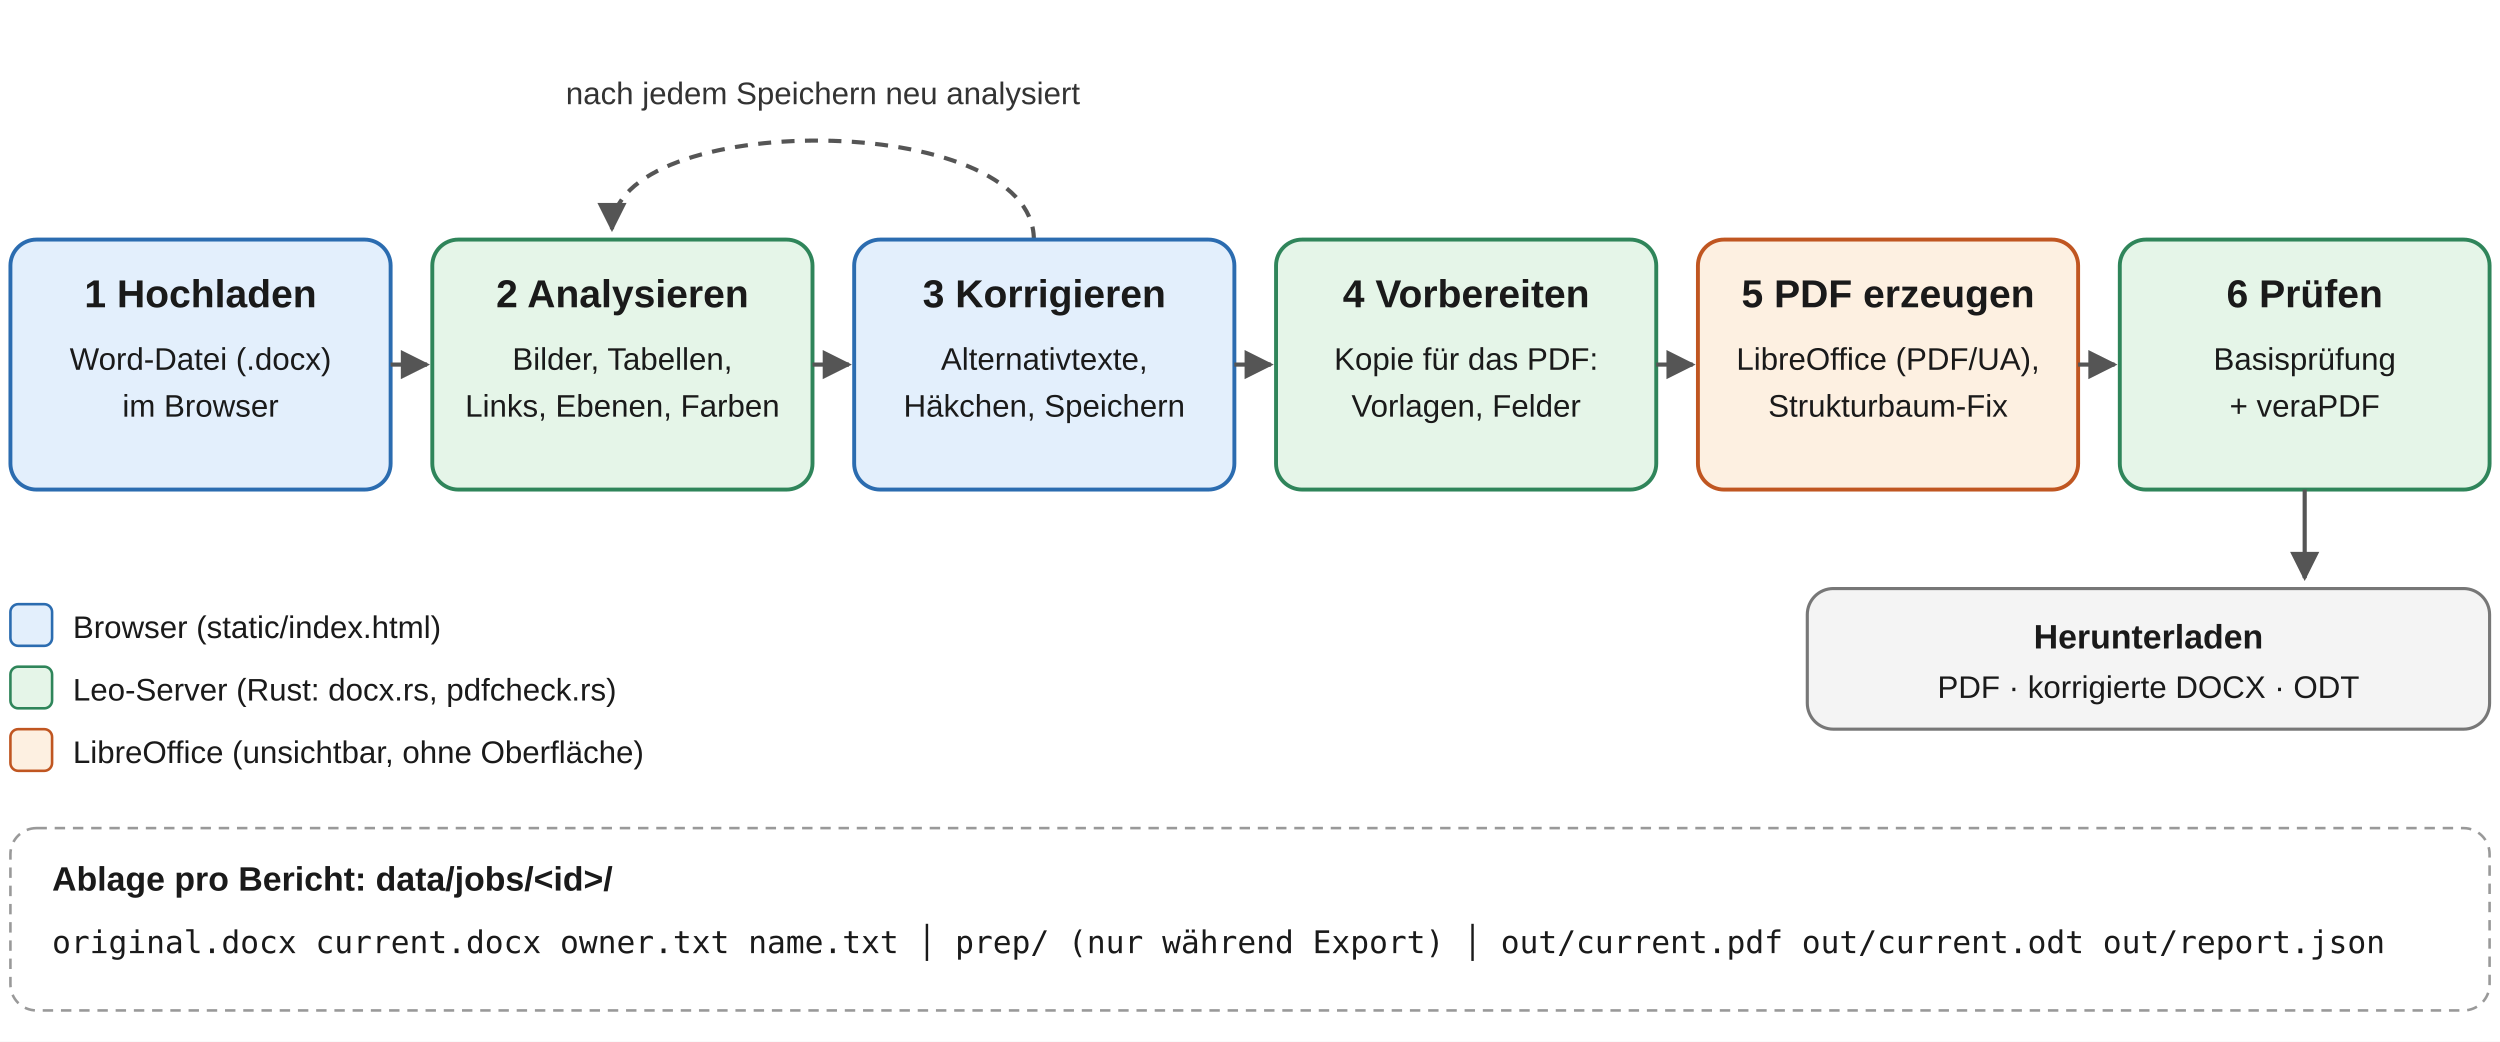
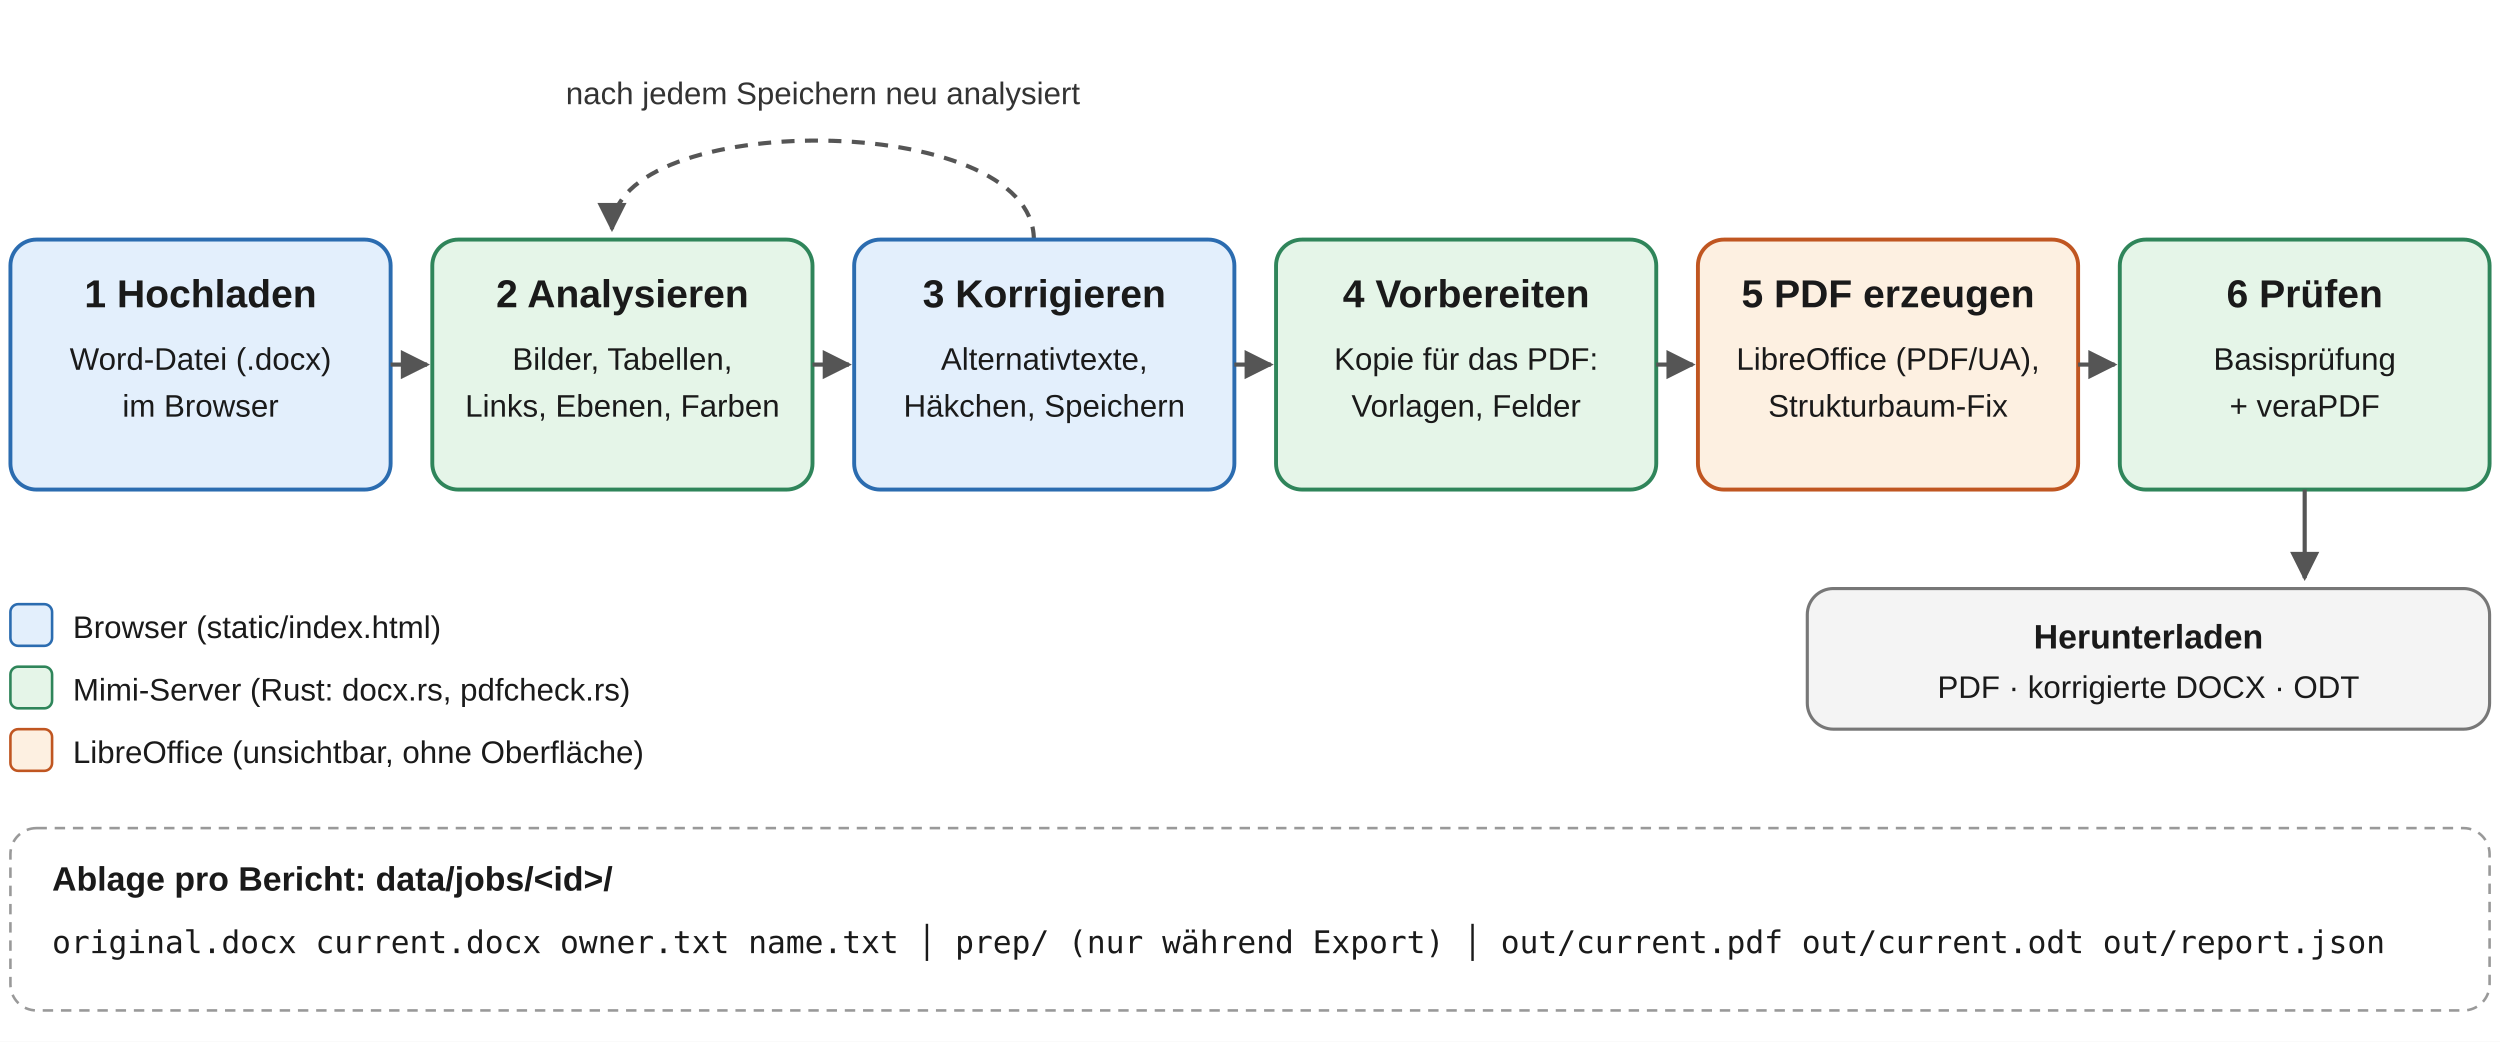
<svg xmlns="http://www.w3.org/2000/svg" viewBox="0 0 960 400" width="960" height="400" font-family="'Segoe UI', 'Helvetica Neue', Arial, sans-serif" role="img" aria-labelledby="t d">
  <defs>
    <marker id="a" viewBox="0 0 10 10" refX="9" refY="5" markerWidth="7" markerHeight="7" orient="auto-start-reverse">
      <path d="M0,0 L10,5 L0,10 z" fill="#555" />
    </marker>
  </defs>
  <rect width="960" height="400" fill="#ffffff" />
  <path d="M 397 92 C 397 42, 235 42, 235 88" fill="none" stroke="#555" stroke-width="1.6" stroke-dasharray="5 4" marker-end="url(#a)" />
  <text x="316" y="40" font-size="12" fill="#333" text-anchor="middle">nach jedem Speichern neu analysiert</text>
  <g font-size="12" fill="#1a1a1a">
    <rect x="4" y="92" width="146" height="96" rx="10" fill="#e3effc" stroke="#2b6cb0" stroke-width="1.5" />
    <text x="77" y="118" font-size="15" font-weight="700" text-anchor="middle">1 Hochladen</text>
    <text x="77" y="142" text-anchor="middle">Word-Datei (.docx)</text>
    <text x="77" y="160" text-anchor="middle">im Browser</text>
    <rect x="166" y="92" width="146" height="96" rx="10" fill="#e5f5e8" stroke="#2f855a" stroke-width="1.5" />
    <text x="239" y="118" font-size="15" font-weight="700" text-anchor="middle">2 Analysieren</text>
    <text x="239" y="142" text-anchor="middle">Bilder, Tabellen,</text>
    <text x="239" y="160" text-anchor="middle">Links, Ebenen, Farben</text>
    <rect x="328" y="92" width="146" height="96" rx="10" fill="#e3effc" stroke="#2b6cb0" stroke-width="1.5" />
    <text x="401" y="118" font-size="15" font-weight="700" text-anchor="middle">3 Korrigieren</text>
    <text x="401" y="142" text-anchor="middle">Alternativtexte,</text>
    <text x="401" y="160" text-anchor="middle">Häkchen, Speichern</text>
    <rect x="490" y="92" width="146" height="96" rx="10" fill="#e5f5e8" stroke="#2f855a" stroke-width="1.5" />
    <text x="563" y="118" font-size="15" font-weight="700" text-anchor="middle">4 Vorbereiten</text>
    <text x="563" y="142" text-anchor="middle">Kopie für das PDF:</text>
    <text x="563" y="160" text-anchor="middle">Vorlagen, Felder</text>
    <rect x="652" y="92" width="146" height="96" rx="10" fill="#fdf0e1" stroke="#c05621" stroke-width="1.5" />
    <text x="725" y="118" font-size="15" font-weight="700" text-anchor="middle">5 PDF erzeugen</text>
    <text x="725" y="142" text-anchor="middle">LibreOffice (PDF/UA),</text>
    <text x="725" y="160" text-anchor="middle">Strukturbaum-Fix</text>
    <rect x="814" y="92" width="142" height="96" rx="10" fill="#e5f5e8" stroke="#2f855a" stroke-width="1.5" />
    <text x="885" y="118" font-size="15" font-weight="700" text-anchor="middle">6 Prüfen</text>
    <text x="885" y="142" text-anchor="middle">Basisprüfung</text>
    <text x="885" y="160" text-anchor="middle">+ veraPDF</text>
  </g>
  <g stroke="#555" stroke-width="1.6" marker-end="url(#a)">
    <line x1="150" y1="140" x2="164" y2="140" />
    <line x1="312" y1="140" x2="326" y2="140" />
    <line x1="474" y1="140" x2="488" y2="140" />
    <line x1="636" y1="140" x2="650" y2="140" />
    <line x1="798" y1="140" x2="812" y2="140" />
  </g>
  <path d="M 885 188 L 885 222" stroke="#555" stroke-width="1.6" marker-end="url(#a)" />
  <rect x="694" y="226" width="262" height="54" rx="10" fill="#f4f4f4" stroke="#777" stroke-width="1.2" />
  <text x="825" y="249" font-size="13" font-weight="700" text-anchor="middle" fill="#1a1a1a">Herunterladen</text>
  <text x="825" y="268" font-size="12" text-anchor="middle" fill="#1a1a1a">PDF · korrigierte DOCX · ODT</text>
  <g font-size="12" fill="#1a1a1a">
    <rect x="4" y="232" width="16" height="16" rx="3" fill="#e3effc" stroke="#2b6cb0" />
    <text x="28" y="245">Browser (static/index.html)</text>
    <rect x="4" y="256" width="16" height="16" rx="3" fill="#e5f5e8" stroke="#2f855a" />
-     <text x="28" y="269">Leo-Server (Rust: docx.rs, pdfcheck.rs)</text>
+     <text x="28" y="269">Mimi-Server (Rust: docx.rs, pdfcheck.rs)</text>
    <rect x="4" y="280" width="16" height="16" rx="3" fill="#fdf0e1" stroke="#c05621" />
    <text x="28" y="293">LibreOffice (unsichtbar, ohne Oberfläche)</text>
  </g>
  <rect x="4" y="318" width="952" height="70" rx="10" fill="#ffffff" stroke="#999" stroke-dasharray="4 3" />
  <text x="20" y="342" font-size="13" font-weight="700" fill="#1a1a1a">Ablage pro Bericht: data/jobs/&lt;id&gt;/</text>
  <text x="20" y="366" font-size="12" fill="#1a1a1a" font-family="'Cascadia Mono', Consolas, 'DejaVu Sans Mono', monospace">original.docx  current.docx  owner.txt  name.txt  │  prep/ (nur während Export)  │  out/current.pdf  out/current.odt  out/report.json</text>
</svg>
